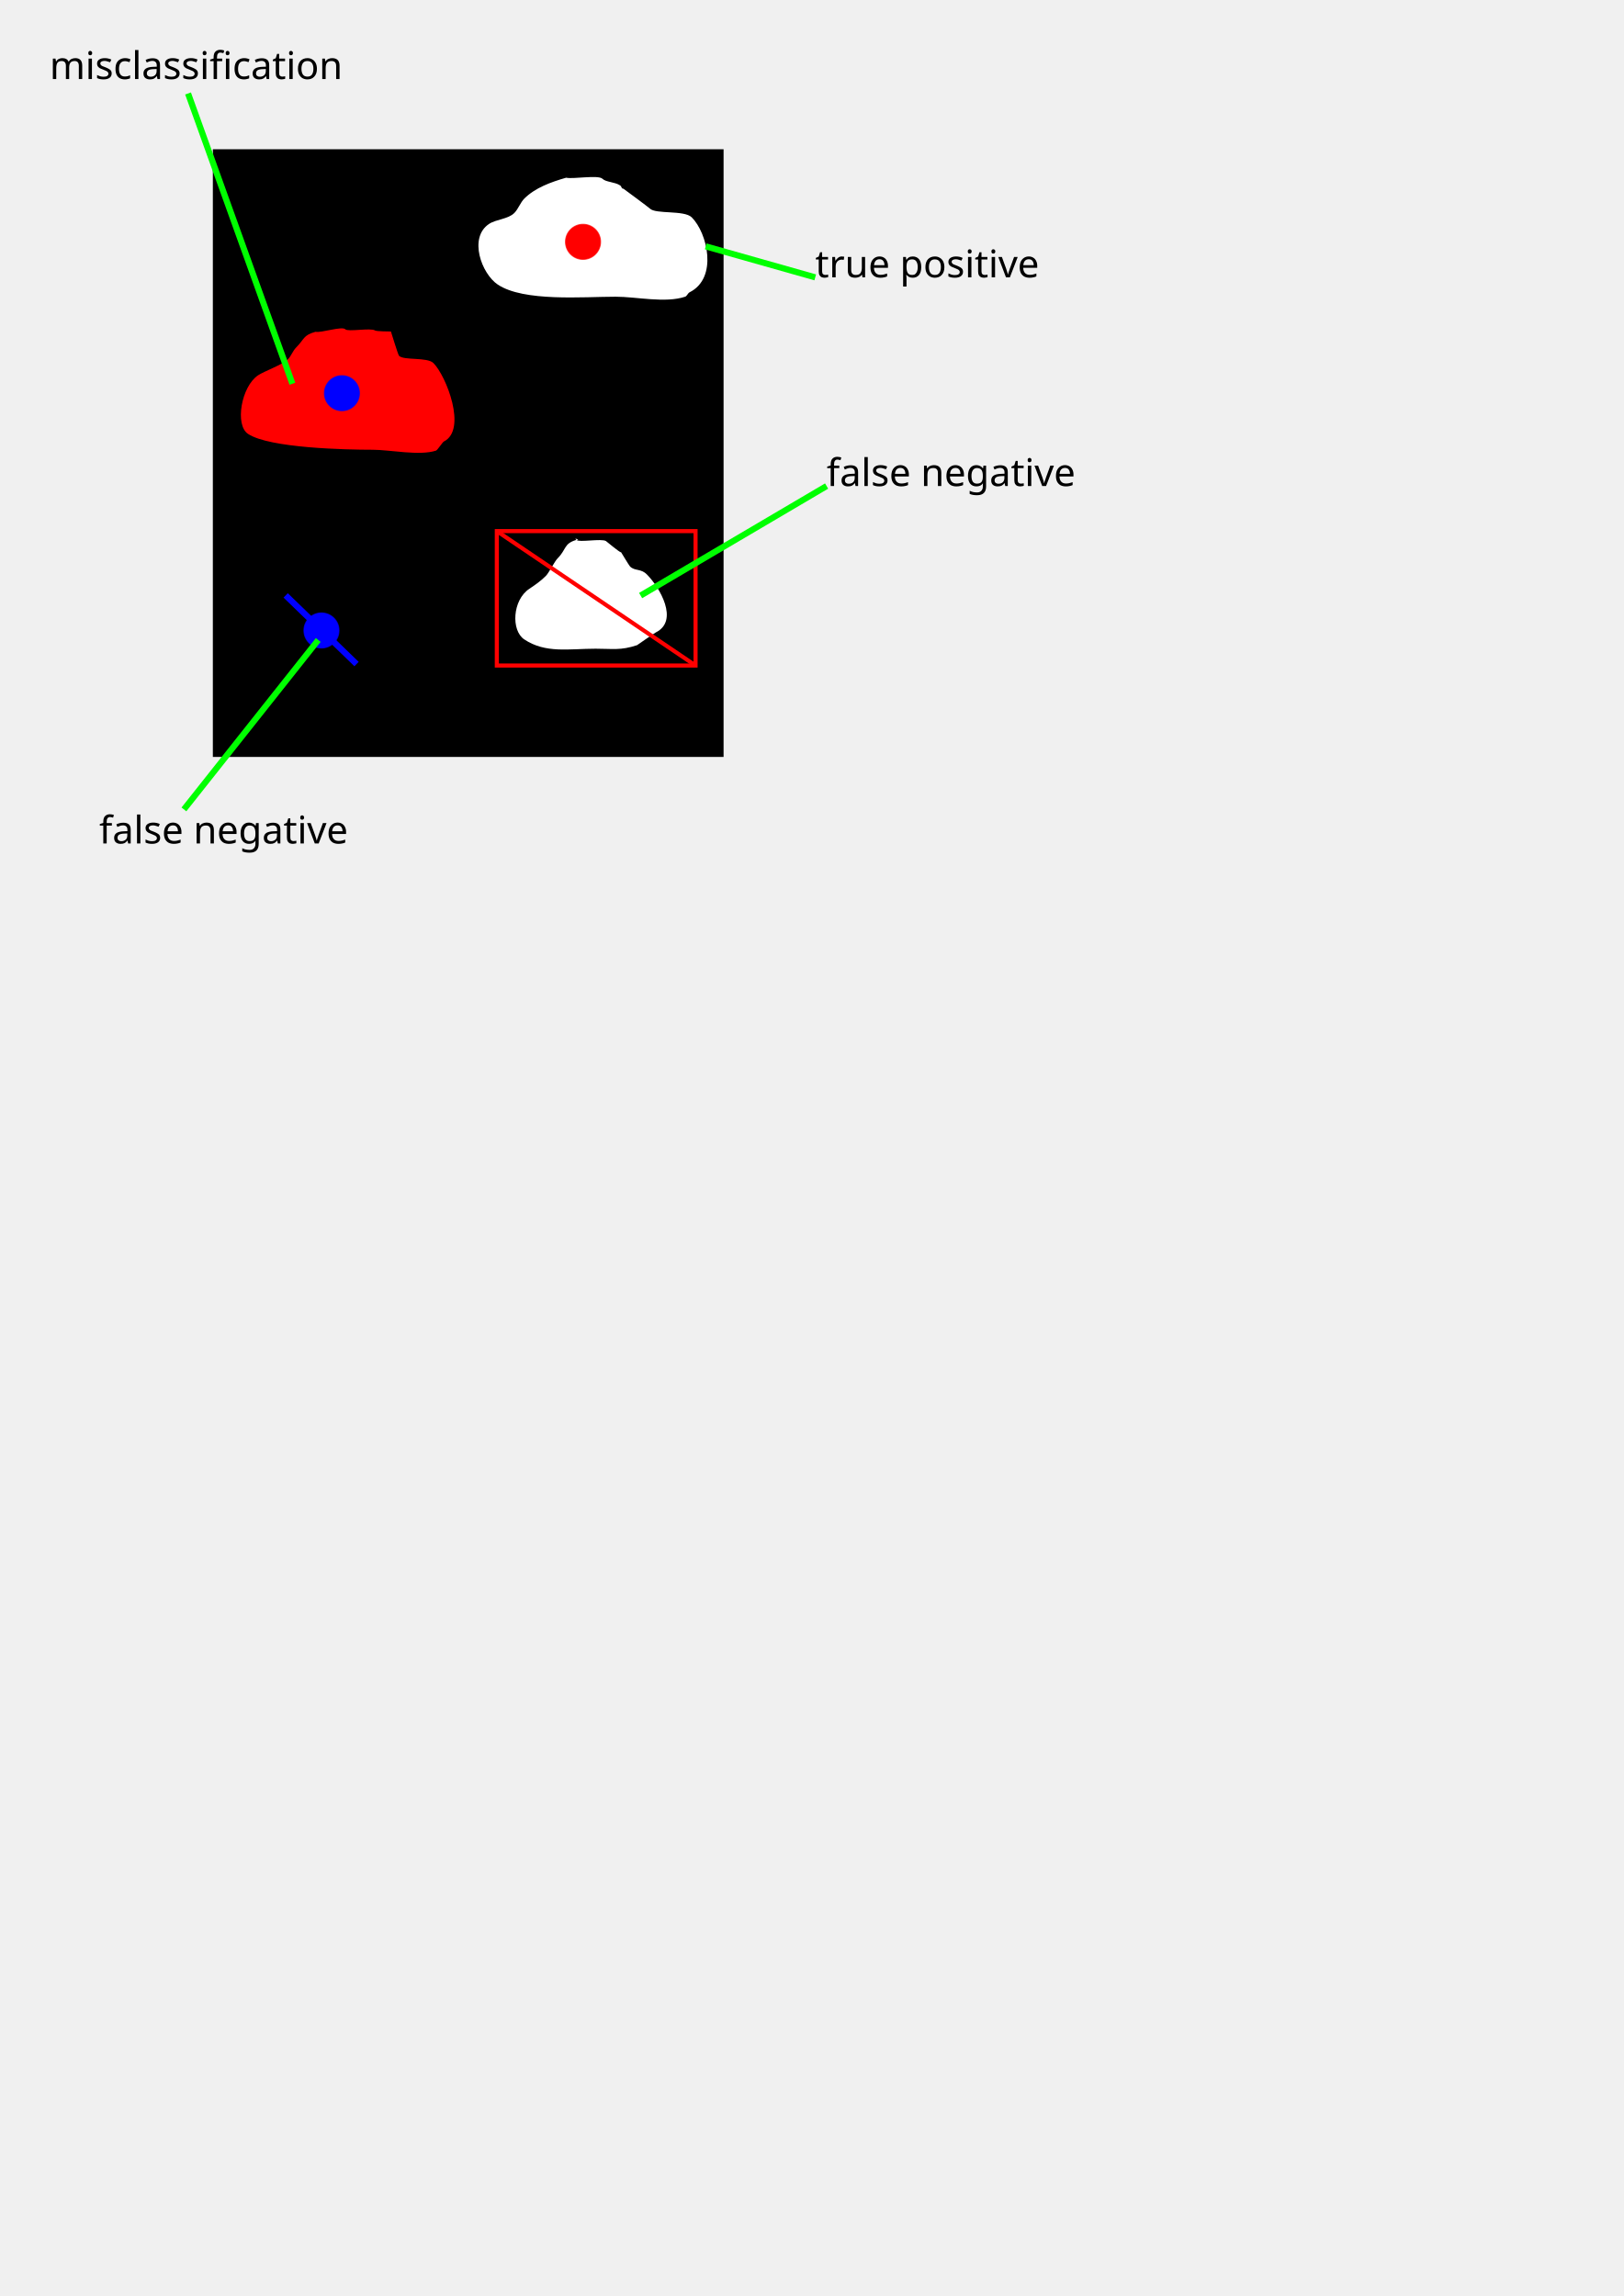
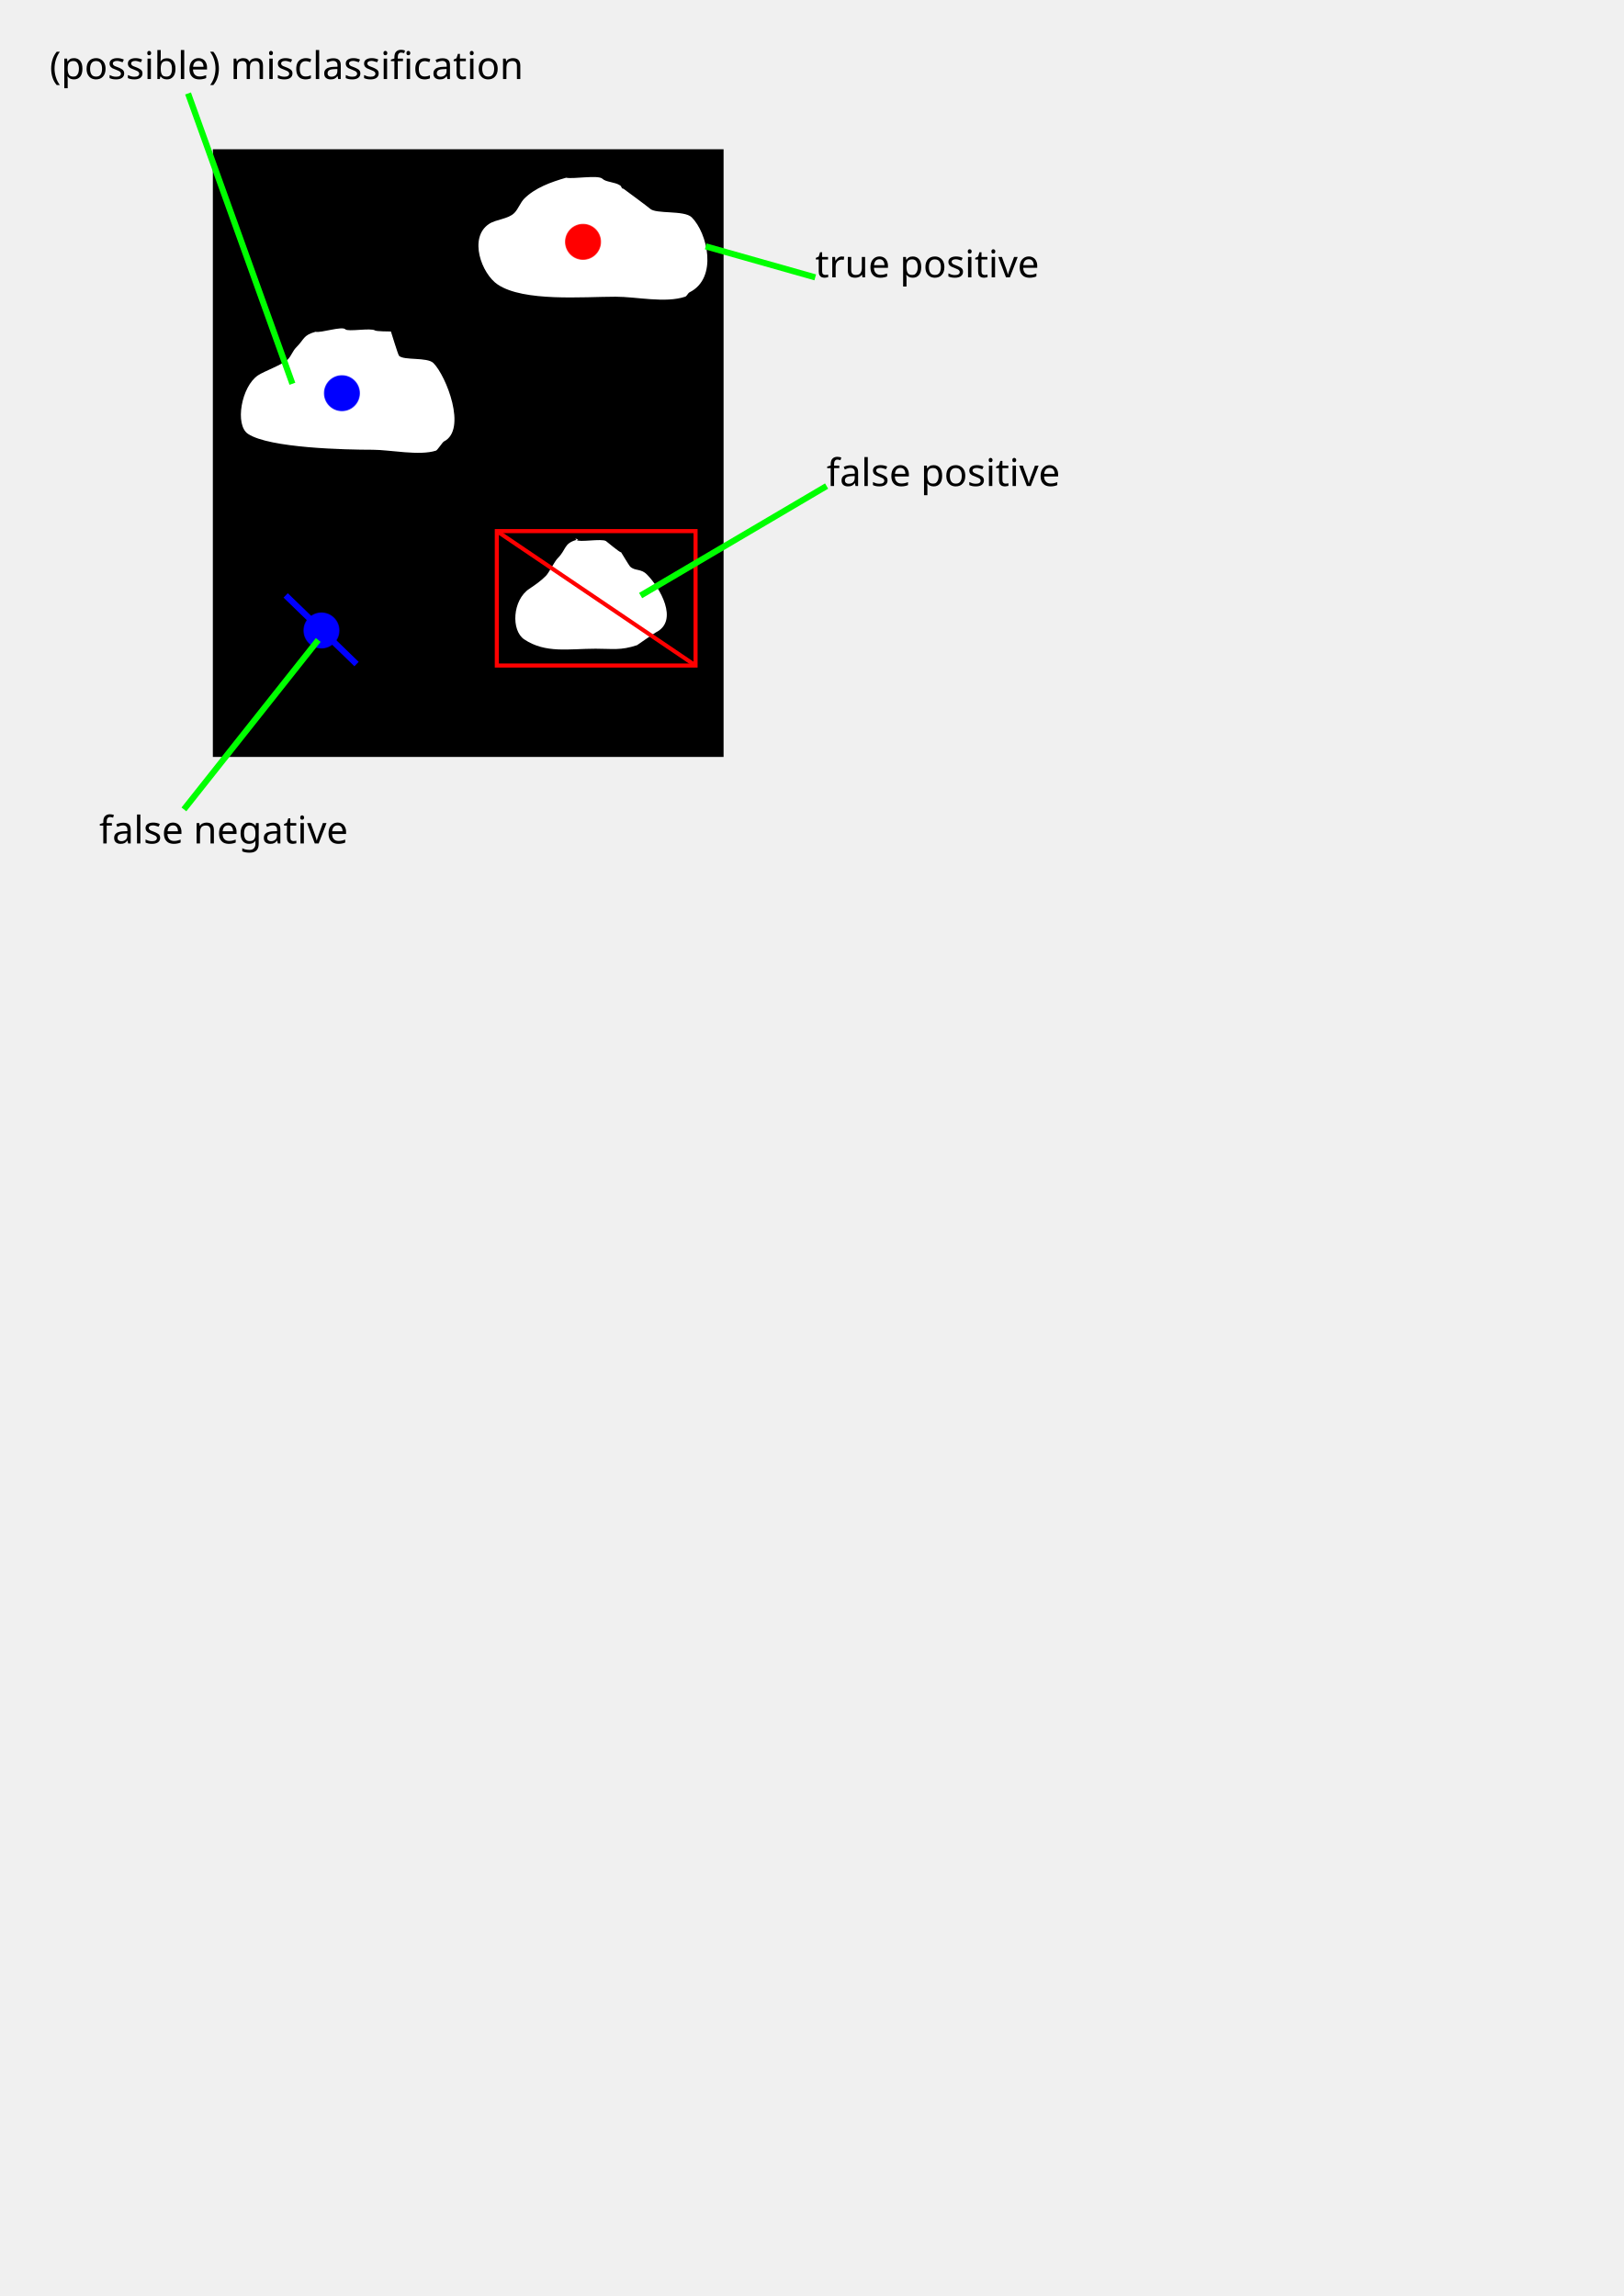
<svg xmlns="http://www.w3.org/2000/svg" width="210mm" height="297mm" viewBox="0 0 210 297" version="1.1" id="svg4587">
  <defs id="defs4581" />
  <g id="layer1">
    <rect style="opacity:1;fill:#000000;fill-opacity:1;fill-rule:nonzero;stroke:none;stroke-width:0.158;stroke-miterlimit:4;stroke-dasharray:none;stroke-dashoffset:0;stroke-opacity:1" id="rect5138" width="66.054" height="78.607" x="27.529" y="19.307" />
    <g id="g5238">
      <g transform="translate(29.67113,-2.456845)" id="g5180">
        <path style="fill:#ffffff;fill-opacity:1;fill-rule:evenodd;stroke:none;stroke-width:0.529;stroke-linecap:butt;stroke-linejoin:miter;stroke-miterlimit:4;stroke-dasharray:none;stroke-opacity:0.688" d="m 43.55,25.444 c -1.995,0.57 -4.023,1.315 -5.417,2.708 -0.486,0.486 -0.791,1.361 -1.283,1.853 -0.812,0.812 -2.341,0.801 -3.279,1.425 -2.662,1.775 -0.964,6.437 1.14,7.84 3.371,2.247 11.039,1.568 15.252,1.568 2.682,0 6.399,0.86 8.98,0 0.227,-0.075 0.355,-0.463 0.57,-0.57 3.698,-1.849 2.311,-7.667 0.285,-9.693 -0.968,-0.968 -4.657,-0.38 -5.417,-1.14 -0.167,-0.167 -3.407,-2.566 -3.421,-2.566 -0.283,0 -0.209,-0.282 -0.428,-0.428 -0.686,-0.457 -1.843,-0.418 -2.281,-0.855 -0.541,-0.541 -3.842,0.073 -4.704,-0.143 z" id="path4164" />
        <circle style="opacity:1;fill:#ff0000;fill-opacity:1;fill-rule:nonzero;stroke:#ff0000;stroke-width:0.141;stroke-miterlimit:4;stroke-dasharray:none;stroke-dashoffset:0;stroke-opacity:0.688" id="path5157" cx="45.735" cy="33.74" r="2.268" />
      </g>
    </g>
-     <path style="fill:#ff0000;fill-opacity:1;fill-rule:evenodd;stroke:none;stroke-width:0.434;stroke-linecap:butt;stroke-linejoin:miter;stroke-miterlimit:4;stroke-dasharray:none;stroke-opacity:0.688" d="m 40.804,42.918 c -1.637,0.467 -1.382,0.914 -2.525,2.057 -0.398,0.398 -0.649,1.117 -1.052,1.52 -0.666,0.666 -3.072,1.534 -3.841,2.046 -2.184,1.456 -3.038,6.432 -1.312,7.583 2.765,1.844 12.674,2.054 16.131,2.054 2.2,0 6.072,0.815 8.19,0.11 0.186,-0.062 0.839,-1.092 1.016,-1.18 3.034,-1.517 0.306,-8.483 -1.356,-10.145 -0.794,-0.794 -3.82,-0.312 -4.444,-0.936 -0.137,-0.137 -1.041,-3.146 -1.052,-3.146 -0.233,0 -1.871,-0.012 -2.05,-0.132 -0.562,-0.375 -3.486,0.205 -3.844,-0.153 -0.444,-0.444 -3.152,0.498 -3.859,0.322 z" id="path4164-0" />
+     <path style="fill:#ffffff;fill-opacity:1;fill-rule:evenodd;stroke:none;stroke-width:0.434;stroke-linecap:butt;stroke-linejoin:miter;stroke-miterlimit:4;stroke-dasharray:none;stroke-opacity:0.688" d="m 40.804,42.918 c -1.637,0.467 -1.382,0.914 -2.525,2.057 -0.398,0.398 -0.649,1.117 -1.052,1.52 -0.666,0.666 -3.072,1.534 -3.841,2.046 -2.184,1.456 -3.038,6.432 -1.312,7.583 2.765,1.844 12.674,2.054 16.131,2.054 2.2,0 6.072,0.815 8.19,0.11 0.186,-0.062 0.839,-1.092 1.016,-1.18 3.034,-1.517 0.306,-8.483 -1.356,-10.145 -0.794,-0.794 -3.82,-0.312 -4.444,-0.936 -0.137,-0.137 -1.041,-3.146 -1.052,-3.146 -0.233,0 -1.871,-0.012 -2.05,-0.132 -0.562,-0.375 -3.486,0.205 -3.844,-0.153 -0.444,-0.444 -3.152,0.498 -3.859,0.322 z" id="path4164-0" />
    <circle style="opacity:1;fill:#0000ff;fill-opacity:1;fill-rule:nonzero;stroke:#0000ff;stroke-width:0.141;stroke-miterlimit:4;stroke-dasharray:none;stroke-dashoffset:0;stroke-opacity:0.688" id="path5157-9" cx="44.223" cy="50.862" r="2.268" />
    <path style="fill:#ffffff;fill-opacity:1;fill-rule:evenodd;stroke:none;stroke-width:0.434;stroke-linecap:butt;stroke-linejoin:miter;stroke-miterlimit:4;stroke-dasharray:none;stroke-opacity:0.688" d="m 74.537,69.844 c -1.637,0.467 -1.272,1.236 -2.416,2.379 -0.398,0.398 -1.121,1.873 -1.525,2.276 -0.666,0.666 -1.371,1.156 -2.14,1.668 -2.184,1.456 -2.377,5.393 -0.65,6.543 2.765,1.844 5.776,1.203 9.232,1.203 2.2,0 3.237,0.249 5.355,-0.457 0,0 2.257,-1.565 2.433,-1.653 3.034,-1.517 0.495,-5.837 -1.167,-7.499 -0.794,-0.794 -1.552,-0.407 -2.176,-1.03 -0.137,-0.137 -1.135,-1.824 -1.147,-1.824 -0.233,0 -1.776,-1.335 -1.956,-1.454 -0.562,-0.375 -3.486,0.205 -3.844,-0.153 -0.444,-0.444 0.707,0.177 0,0 z" id="path4164-0-4" />
    <rect style="opacity:1;fill:none;fill-opacity:1;fill-rule:nonzero;stroke:#ff0000;stroke-width:0.529;stroke-miterlimit:4;stroke-dasharray:none;stroke-dashoffset:0;stroke-opacity:1" id="rect5205" width="25.702" height="17.387" x="64.256" y="68.702" />
    <path style="fill:none;stroke:#ff0000;stroke-width:0.529;stroke-linecap:butt;stroke-linejoin:miter;stroke-opacity:1;stroke-miterlimit:4;stroke-dasharray:none" d="m 64.256,68.702 25.702,17.387" id="path5207" />
    <circle style="opacity:1;fill:#0000ff;fill-opacity:1;fill-rule:nonzero;stroke:#0000ff;stroke-width:0.141;stroke-miterlimit:4;stroke-dasharray:none;stroke-dashoffset:0;stroke-opacity:0.688" id="path5157-9-6" cx="41.577" cy="81.554" r="2.268" />
    <path style="fill:none;stroke:#0000ff;stroke-width:0.794;stroke-linecap:butt;stroke-linejoin:miter;stroke-miterlimit:4;stroke-dasharray:none;stroke-opacity:1" d="m 36.947,77.018 9.166,8.882" id="path5240" />
    <path style="fill:none;stroke:#00ff00;stroke-width:0.794;stroke-linecap:butt;stroke-linejoin:miter;stroke-opacity:1;stroke-miterlimit:4;stroke-dasharray:none" d="M 82.854,77.037 106.908,62.872" id="path5242" />
    <path style="fill:none;stroke:#00ff00;stroke-width:0.794;stroke-linecap:butt;stroke-linejoin:miter;stroke-miterlimit:4;stroke-dasharray:none;stroke-opacity:1" d="M 23.787,104.7 41.16,82.783" id="path5242-8" />
    <path style="fill:none;stroke:#00ff00;stroke-width:0.794;stroke-linecap:butt;stroke-linejoin:miter;stroke-miterlimit:4;stroke-dasharray:none;stroke-opacity:1" d="m 91.273,31.869 14.165,4.009" id="path5242-8-8" />
    <path style="fill:none;stroke:#00ff00;stroke-width:0.794;stroke-linecap:butt;stroke-linejoin:miter;stroke-miterlimit:4;stroke-dasharray:none;stroke-opacity:1" d="M 24.322,12.091 37.819,49.642" id="path5242-8-8-5" />
    <text xml:space="preserve" style="font-style:normal;font-weight:normal;font-size:4.939px;line-height:1.25;font-family:sans-serif;letter-spacing:0px;word-spacing:0px;fill:#000000;fill-opacity:1;stroke:none;stroke-width:0.265" x="106.908" y="62.872" id="text5291">
-       <tspan id="tspan5289" x="106.908" y="62.872" style="stroke-width:0.265">false negative</tspan>
+       <tspan id="tspan5289" x="106.908" y="62.872" style="stroke-width:0.265">false positive</tspan>
    </text>
    <text xml:space="preserve" style="font-style:normal;font-weight:normal;font-size:4.939px;line-height:1.25;font-family:sans-serif;letter-spacing:0px;word-spacing:0px;fill:#000000;fill-opacity:1;stroke:none;stroke-width:0.265" x="105.438" y="35.878" id="text5295">
      <tspan id="tspan5293" x="105.438" y="35.878" style="stroke-width:0.265">true positive</tspan>
    </text>
    <text xml:space="preserve" style="font-style:normal;font-weight:normal;font-size:4.939px;line-height:1.25;font-family:sans-serif;letter-spacing:0px;word-spacing:0px;fill:#000000;fill-opacity:1;stroke:none;stroke-width:0.265" x="6.414" y="10.22" id="text5304">
-       <tspan id="tspan5302" x="6.414" y="10.22" style="stroke-width:0.265">misclassification</tspan>
+       <tspan id="tspan5302" x="6.414" y="10.22" style="stroke-width:0.265">(possible) misclassification</tspan>
    </text>
    <text xml:space="preserve" style="font-style:normal;font-weight:normal;font-size:4.939px;line-height:1.25;font-family:sans-serif;letter-spacing:0px;word-spacing:0px;fill:#000000;fill-opacity:1;stroke:none;stroke-width:0.265" x="12.829" y="109.11" id="text5308">
      <tspan id="tspan5306" x="12.829" y="109.11" style="stroke-width:0.265">false negative</tspan>
    </text>
  </g>
</svg>
